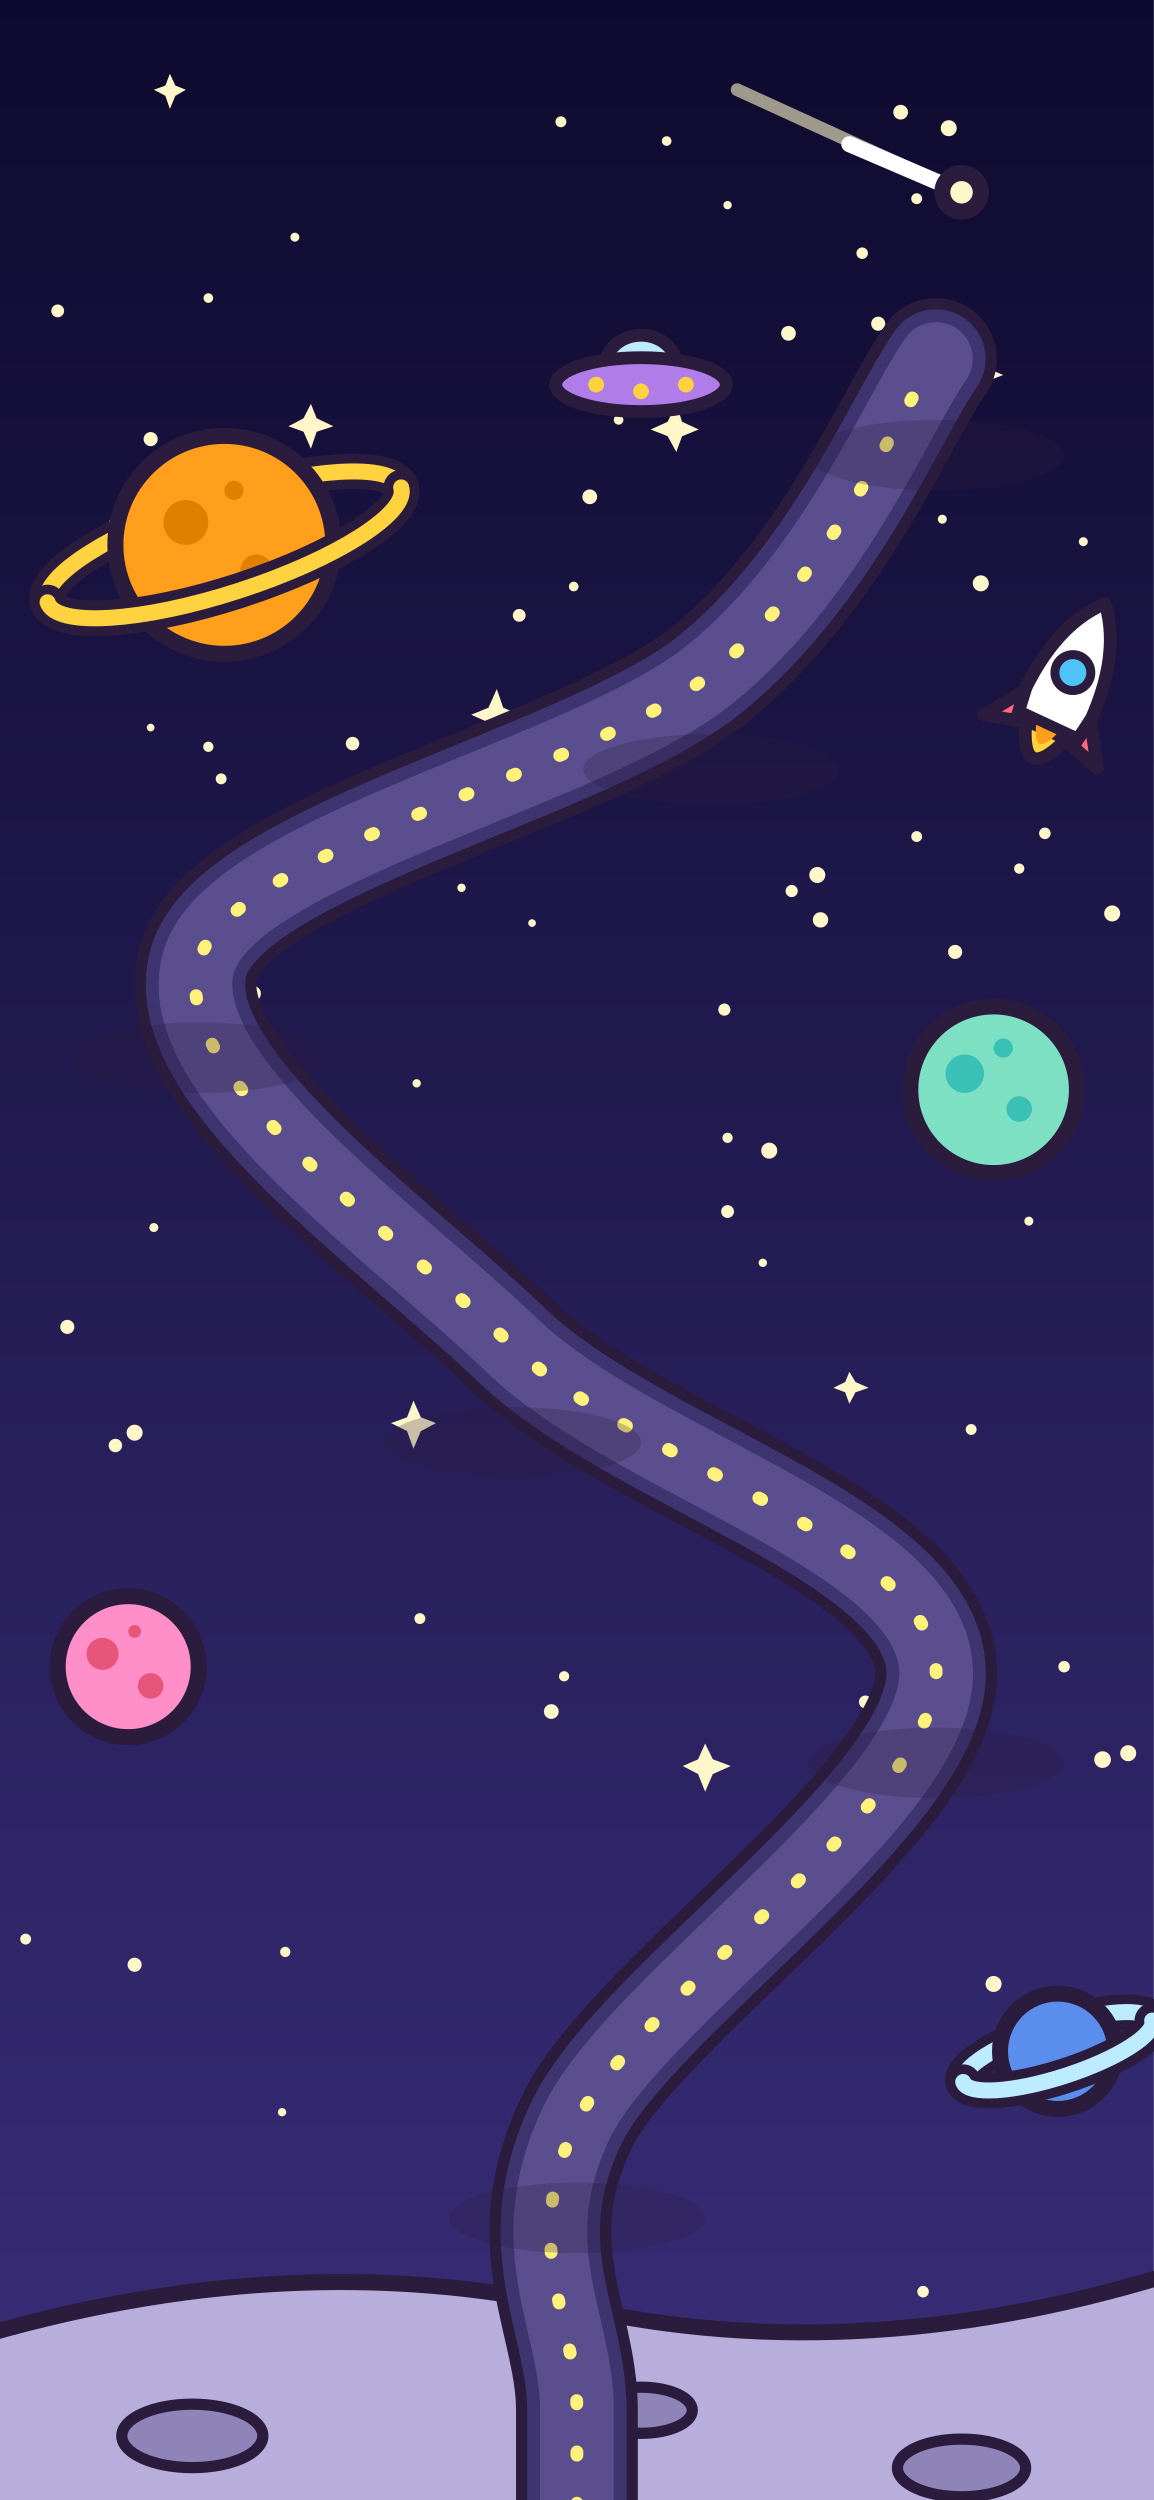
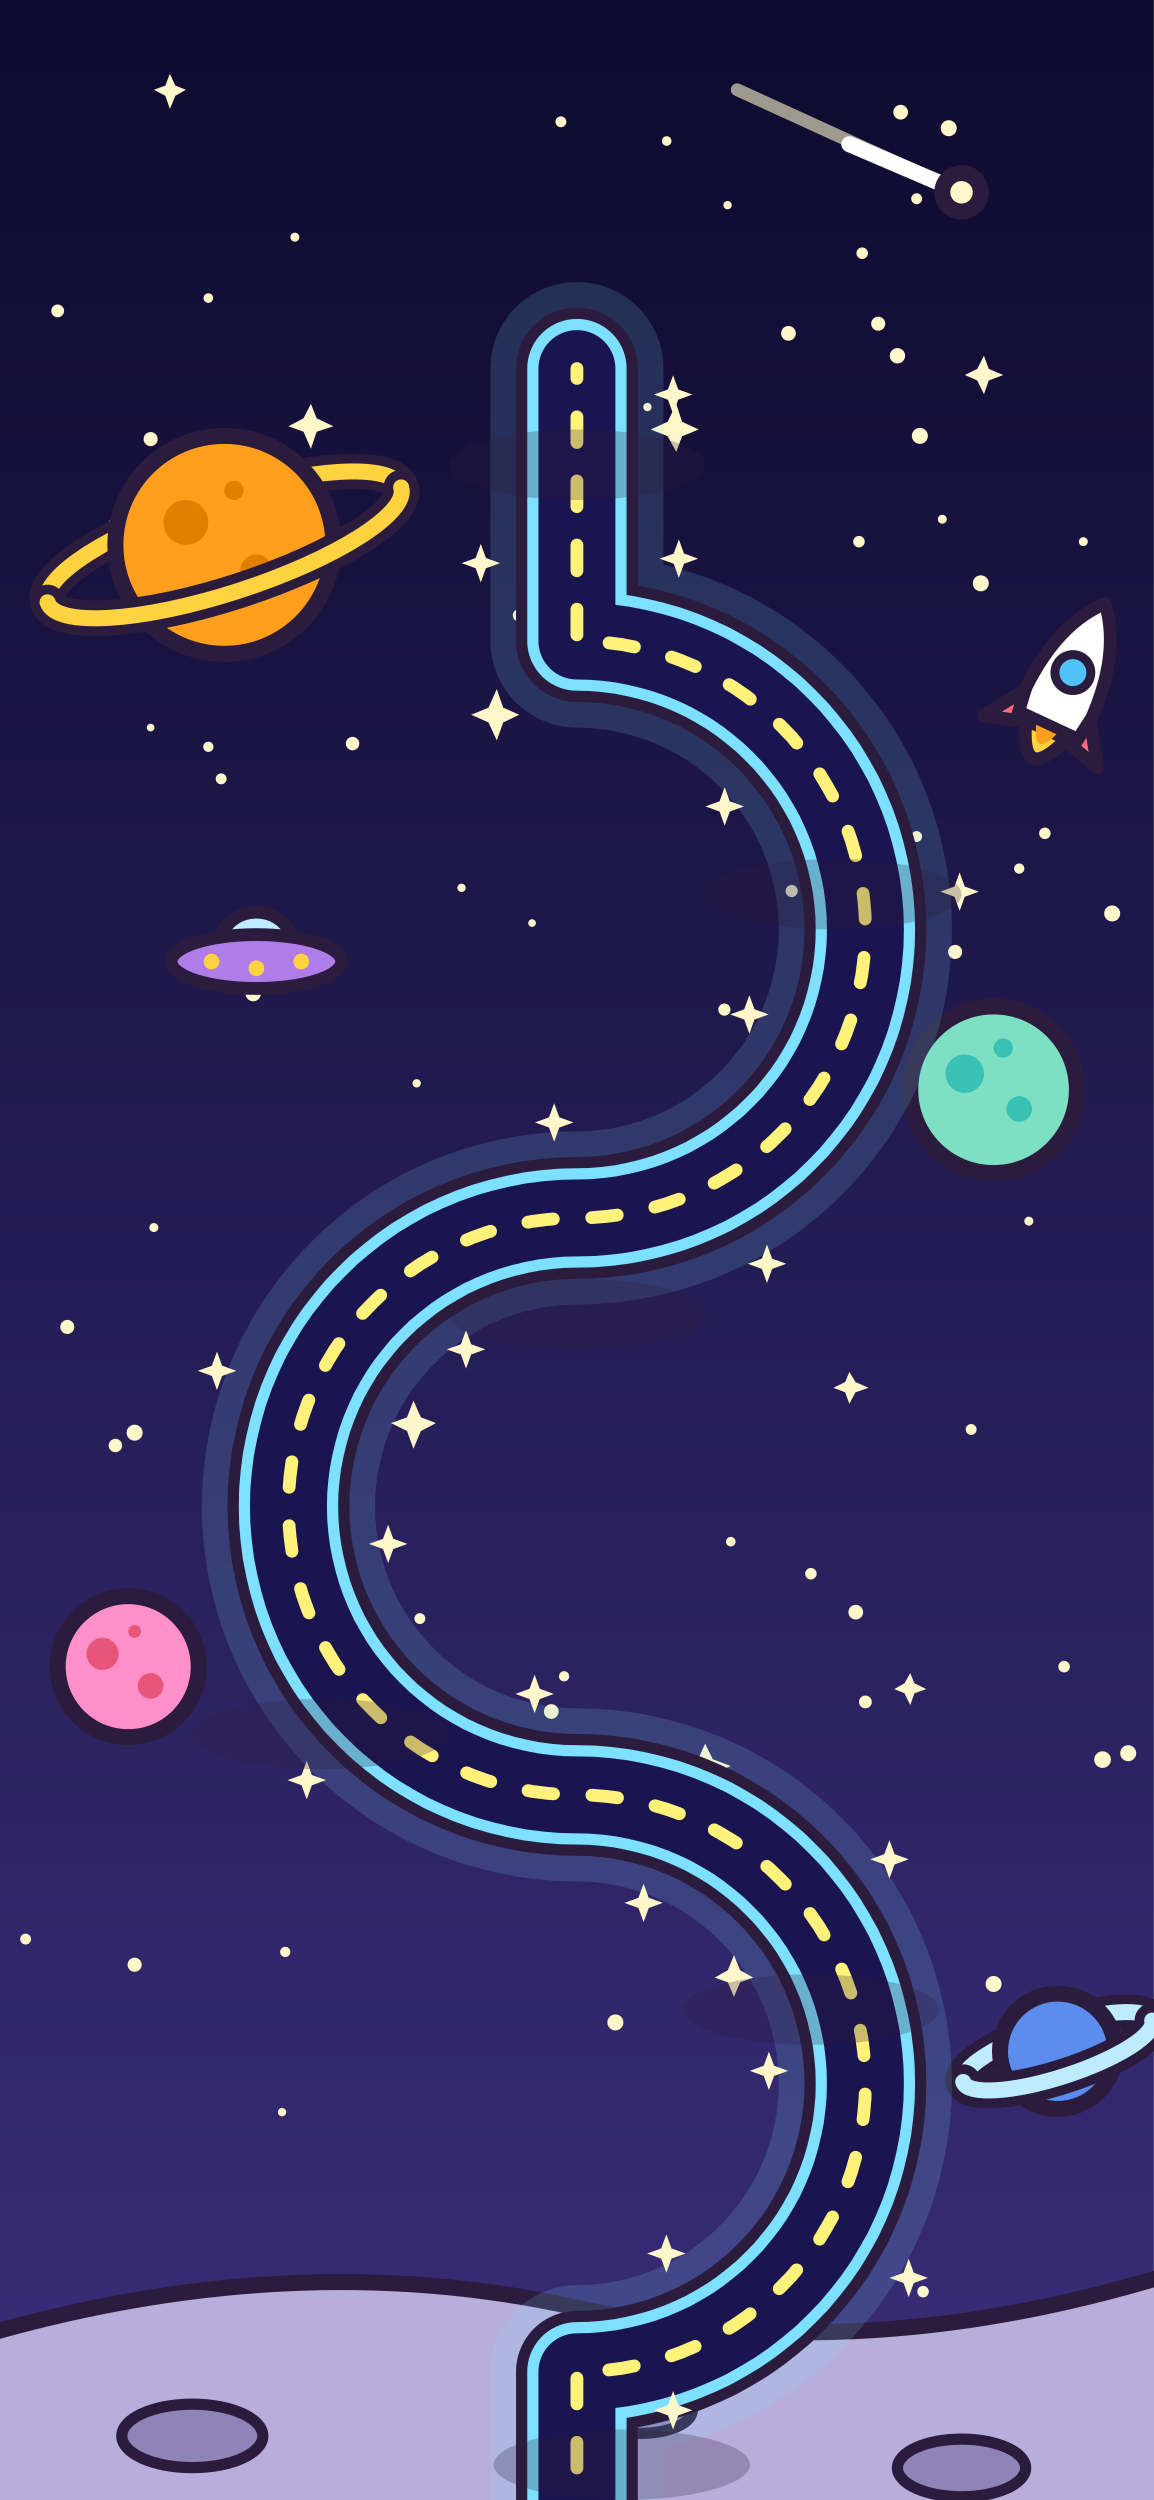
<svg xmlns="http://www.w3.org/2000/svg" viewBox="0 0 360 780" width="360" height="780">
  <defs>
    <linearGradient id="sky" x1="0" y1="0" x2="0" y2="1">
      <stop offset="0" stop-color="#0E0A2E" />
      <stop offset="1" stop-color="#3A2E7A" />
    </linearGradient>
    <g id="cloud">
      <circle cx="0" cy="0" r="16" />
      <circle cx="18" cy="-8" r="20" />
      <circle cx="38" cy="0" r="15" />
      <rect x="0" y="0" width="38" height="14" rx="7" />
    </g>
    <g id="bush">
      <circle cx="0" cy="0" r="18" />
      <circle cx="22" cy="-8" r="22" />
      <circle cx="46" cy="2" r="17" />
      <rect x="0" y="0" width="46" height="18" />
    </g>
  </defs>
  <rect width="360" height="780" fill="url(#sky)" />
  <g stroke="#2B1B3D" stroke-width="5" stroke-linejoin="round" stroke-linecap="round">
    <circle cx="228" cy="481" r="1.5" fill="#FFF6C9" stroke="none" />
    <circle cx="286" cy="261" r="1.7" fill="#FFF6C9" stroke="none" />
    <circle cx="255" cy="273" r="2.5" fill="#FFF6C9" stroke="none" />
    <circle cx="166" cy="288" r="1.2" fill="#FFF6C9" stroke="none" />
    <circle cx="268" cy="169" r="1.8" fill="#FFF6C9" stroke="none" />
    <circle cx="240" cy="359" r="2.5" fill="#FFF6C9" stroke="none" />
    <circle cx="144" cy="277" r="1.3" fill="#FFF6C9" stroke="none" />
    <circle cx="18" cy="97" r="2.0" fill="#FFF6C9" stroke="none" />
    <circle cx="48" cy="383" r="1.4" fill="#FFF6C9" stroke="none" />
    <circle cx="281" cy="35" r="2.3" fill="#FFF6C9" stroke="none" />
    <circle cx="330" cy="720" r="1.9" fill="#FFF6C9" stroke="none" />
    <circle cx="287" cy="136" r="2.5" fill="#FFF6C9" stroke="none" />
    <circle cx="344" cy="549" r="2.6" fill="#FFF6C9" stroke="none" />
    <circle cx="223" cy="739" r="1.7" fill="#FFF6C9" stroke="none" />
    <circle cx="36" cy="164" r="2.4" fill="#FFF6C9" stroke="none" />
    <circle cx="298" cy="297" r="2.2" fill="#FFF6C9" stroke="none" />
    <circle cx="318" cy="271" r="1.6" fill="#FFF6C9" stroke="none" />
    <circle cx="347" cy="285" r="2.5" fill="#FFF6C9" stroke="none" />
    <circle cx="95" cy="732" r="1.3" fill="#FFF6C9" stroke="none" />
    <circle cx="130" cy="338" r="1.3" fill="#FFF6C9" stroke="none" />
    <circle cx="288" cy="715" r="1.8" fill="#FFF6C9" stroke="none" />
    <circle cx="247" cy="207" r="1.6" fill="#FFF6C9" stroke="none" />
    <circle cx="238" cy="394" r="1.3" fill="#FFF6C9" stroke="none" />
    <circle cx="349" cy="752" r="2.1" fill="#FFF6C9" stroke="none" />
    <circle cx="326" cy="260" r="1.8" fill="#FFF6C9" stroke="none" />
    <circle cx="227" cy="64" r="1.3" fill="#FFF6C9" stroke="none" />
    <circle cx="184" cy="155" r="2.3" fill="#FFF6C9" stroke="none" />
    <circle cx="226" cy="315" r="1.9" fill="#FFF6C9" stroke="none" />
    <circle cx="246" cy="104" r="2.3" fill="#FFF6C9" stroke="none" />
    <circle cx="294" cy="162" r="1.4" fill="#FFF6C9" stroke="none" />
    <circle cx="267" cy="503" r="2.3" fill="#FFF6C9" stroke="none" />
    <circle cx="352" cy="547" r="2.5" fill="#FFF6C9" stroke="none" />
    <circle cx="79" cy="310" r="2.4" fill="#FFF6C9" stroke="none" />
    <circle cx="253" cy="491" r="1.8" fill="#FFF6C9" stroke="none" />
    <circle cx="88" cy="659" r="1.3" fill="#FFF6C9" stroke="none" />
    <circle cx="317" cy="638" r="2.5" fill="#FFF6C9" stroke="none" />
    <circle cx="21" cy="414" r="2.2" fill="#FFF6C9" stroke="none" />
    <circle cx="147" cy="723" r="2.1" fill="#FFF6C9" stroke="none" />
    <circle cx="296" cy="40" r="2.5" fill="#FFF6C9" stroke="none" />
    <circle cx="69" cy="243" r="1.7" fill="#FFF6C9" stroke="none" />
    <circle cx="269" cy="79" r="1.8" fill="#FFF6C9" stroke="none" />
    <circle cx="303" cy="446" r="1.7" fill="#FFF6C9" stroke="none" />
    <circle cx="202" cy="127" r="1.3" fill="#FFF6C9" stroke="none" />
    <circle cx="162" cy="192" r="2.0" fill="#FFF6C9" stroke="none" />
    <circle cx="47" cy="137" r="2.2" fill="#FFF6C9" stroke="none" />
    <circle cx="280" cy="111" r="2.4" fill="#FFF6C9" stroke="none" />
    <circle cx="270" cy="531" r="2.0" fill="#FFF6C9" stroke="none" />
    <circle cx="47" cy="227" r="1.2" fill="#FFF6C9" stroke="none" />
    <circle cx="305" cy="651" r="1.3" fill="#FFF6C9" stroke="none" />
    <circle cx="306" cy="182" r="2.5" fill="#FFF6C9" stroke="none" />
    <circle cx="247" cy="278" r="1.9" fill="#FFF6C9" stroke="none" />
    <circle cx="227" cy="378" r="2.0" fill="#FFF6C9" stroke="none" />
    <circle cx="286" cy="62" r="1.7" fill="#FFF6C9" stroke="none" />
    <circle cx="332" cy="520" r="1.8" fill="#FFF6C9" stroke="none" />
    <circle cx="8" cy="605" r="1.7" fill="#FFF6C9" stroke="none" />
    <circle cx="179" cy="183" r="1.5" fill="#FFF6C9" stroke="none" />
    <circle cx="340" cy="220" r="2.3" fill="#FFF6C9" stroke="none" />
    <circle cx="42" cy="613" r="2.2" fill="#FFF6C9" stroke="none" />
    <circle cx="227" cy="355" r="1.6" fill="#FFF6C9" stroke="none" />
    <circle cx="42" cy="447" r="2.5" fill="#FFF6C9" stroke="none" />
    <circle cx="176" cy="523" r="1.6" fill="#FFF6C9" stroke="none" />
    <circle cx="192" cy="631" r="2.5" fill="#FFF6C9" stroke="none" />
    <circle cx="172" cy="534" r="2.3" fill="#FFF6C9" stroke="none" />
    <circle cx="224" cy="208" r="1.2" fill="#FFF6C9" stroke="none" />
    <circle cx="274" cy="101" r="2.2" fill="#FFF6C9" stroke="none" />
    <circle cx="131" cy="505" r="1.7" fill="#FFF6C9" stroke="none" />
    <circle cx="36" cy="451" r="2.1" fill="#FFF6C9" stroke="none" />
    <circle cx="256" cy="287" r="2.4" fill="#FFF6C9" stroke="none" />
    <circle cx="175" cy="38" r="1.7" fill="#FFF6C9" stroke="none" />
    <circle cx="65" cy="93" r="1.5" fill="#FFF6C9" stroke="none" />
    <circle cx="208" cy="44" r="1.5" fill="#FFF6C9" stroke="none" />
    <circle cx="65" cy="233" r="1.6" fill="#FFF6C9" stroke="none" />
    <circle cx="310" cy="619" r="2.5" fill="#FFF6C9" stroke="none" />
    <circle cx="28" cy="192" r="1.8" fill="#FFF6C9" stroke="none" />
    <circle cx="193" cy="131" r="1.5" fill="#FFF6C9" stroke="none" />
    <circle cx="321" cy="381" r="1.4" fill="#FFF6C9" stroke="none" />
    <circle cx="110" cy="232" r="2.1" fill="#FFF6C9" stroke="none" />
    <circle cx="92" cy="74" r="1.4" fill="#FFF6C9" stroke="none" />
    <circle cx="89" cy="609" r="1.6" fill="#FFF6C9" stroke="none" />
    <circle cx="338" cy="169" r="1.4" fill="#FFF6C9" stroke="none" />
    <path d="M211 126 L212.8 131.6 L218 134 L212.8 136.1 L211 141 L208.3 136.1 L203 134 L208.3 131.6 Z" fill="#FFF6C9" stroke="none" />
    <path d="M265 428 L266.9 431.2 L271 433 L266.9 434.4 L265 438 L263.7 434.4 L260 433 L263.7 431.2 Z" fill="#FFF6C9" stroke="none" />
    <path d="M246 568 L247.8 572.2 L252 574 L247.8 575.7 L246 580 L244.2 575.7 L240 574 L244.2 572.2 Z" fill="#FFF6C9" stroke="none" />
    <path d="M129 437 L131.3 442.2 L136 444 L131.3 446.5 L129 452 L127.0 446.5 L122 444 L127.0 442.2 Z" fill="#FFF6C9" stroke="none" />
    <path d="M307 111 L308.5 115.1 L313 117 L308.5 118.7 L307 123 L304.9 118.7 L301 117 L304.9 115.1 Z" fill="#FFF6C9" stroke="none" />
    <path d="M53 23 L54.7 26.7 L58 28 L54.7 29.9 L53 34 L51.6 29.9 L48 28 L51.6 26.7 Z" fill="#FFF6C9" stroke="none" />
    <path d="M97 126 L98.8 130.5 L104 133 L98.8 134.7 L97 140 L94.7 134.7 L90 133 L94.7 130.5 Z" fill="#FFF6C9" stroke="none" />
    <path d="M284 522 L285.3 525.2 L289 527 L285.3 528.3 L284 532 L282.2 528.3 L279 527 L282.2 525.2 Z" fill="#FFF6C9" stroke="none" />
    <path d="M155 215 L157.0 220.8 L162 223 L157.0 225.4 L155 231 L152.4 225.4 L147 223 L152.4 220.8 Z" fill="#FFF6C9" stroke="none" />
    <path d="M67 136 L69.2 140.1 L74 142 L69.2 143.9 L67 148 L65.5 143.9 L61 142 L65.5 140.1 Z" fill="#FFF6C9" stroke="none" />
    <path d="M31 729 L32.2 732.6 L36 734 L32.2 735.9 L31 740 L28.9 735.9 L25 734 L28.9 732.6 Z" fill="#FFF6C9" stroke="none" />
    <path d="M229 610 L230.9 614.7 L235 617 L230.9 618.5 L229 623 L227.1 618.5 L223 617 L227.1 614.7 Z" fill="#FFF6C9" stroke="none" />
    <path d="M220 544 L222.4 548.9 L228 551 L222.4 553.5 L220 559 L217.8 553.5 L213 551 L217.8 548.9 Z" fill="#FFF6C9" stroke="none" />
    <ellipse cx="70" cy="170" rx="58" ry="15" fill="none" stroke="#2B1B3D" stroke-width="11" transform="rotate(-18 70 170)" />
    <ellipse cx="70" cy="170" rx="58" ry="15" fill="none" stroke="#FFD23F" stroke-width="5" transform="rotate(-18 70 170)" />
    <circle cx="70" cy="170" r="34" fill="#FF9F1C" />
    <circle cx="58" cy="163" r="7" fill="#E07F00" stroke="none" />
    <circle cx="80" cy="178" r="5" fill="#E07F00" stroke="none" />
    <circle cx="73" cy="153" r="3" fill="#E07F00" stroke="none" />
    <path d="M12 170 A58 15 0 0 0 128 170" fill="none" stroke="#2B1B3D" stroke-width="11" transform="rotate(-18 70 170)" />
    <path d="M12 170 A58 15 0 0 0 128 170" fill="none" stroke="#FFD23F" stroke-width="5" transform="rotate(-18 70 170)" />
    <circle cx="310" cy="340" r="26" fill="#7EE0C3" />
    <circle cx="301" cy="335" r="6" fill="#39C1B5" stroke="none" />
    <circle cx="318" cy="346" r="4" fill="#39C1B5" stroke="none" />
    <circle cx="313" cy="327" r="3" fill="#39C1B5" stroke="none" />
    <circle cx="40" cy="520" r="22" fill="#FF8FC8" />
    <circle cx="32" cy="516" r="5" fill="#E8557A" stroke="none" />
    <circle cx="47" cy="526" r="4" fill="#E8557A" stroke="none" />
    <circle cx="42" cy="509" r="2" fill="#E8557A" stroke="none" />
    <ellipse cx="330" cy="640" rx="31" ry="8" fill="none" stroke="#2B1B3D" stroke-width="11" transform="rotate(-18 330 640)" />
    <ellipse cx="330" cy="640" rx="31" ry="8" fill="none" stroke="#BDEBFF" stroke-width="5" transform="rotate(-18 330 640)" />
    <circle cx="330" cy="640" r="18" fill="#5B8DEF" />
    <path d="M299 640 A31 8 0 0 0 361 640" fill="none" stroke="#2B1B3D" stroke-width="11" transform="rotate(-18 330 640)" />
    <path d="M299 640 A31 8 0 0 0 361 640" fill="none" stroke="#BDEBFF" stroke-width="5" transform="rotate(-18 330 640)" />
    <path d="M300 60 L230 28" fill="none" stroke="#FFF6C9" stroke-width="4" opacity="0.6" />
    <path d="M300 60 L265 45" fill="none" stroke="#FFFFFF" stroke-width="5" />
    <circle cx="300" cy="60" r="6" fill="#FFF6C9" />
    <g transform="translate(330 220) rotate(25) scale(0.7)" stroke-width="5.7">
      <path d="M0 -50 Q18 -30 16 10 L-16 10 Q-18 -30 0 -50 Z" fill="#FFFFFF" />
      <circle cx="0" cy="-16" r="8" fill="#4FC3F7" stroke-width="4" />
      <path d="M-16 0 L-28 18 L-14 14 Z M16 0 L28 18 L14 14 Z" fill="#FF6B7A" />
      <path d="M-10 12 Q0 40 10 12 Z" fill="#FFD23F" />
      <path d="M-5 12 Q0 26 5 12 Z" fill="#FF9F1C" stroke="none" />
    </g>
-     <g transform="translate(200 120) scale(0.7)" stroke-width="5.7">
+     <g transform="translate(80 300) scale(0.7)" stroke-width="5.7">
      <ellipse cx="0" cy="-8" rx="16" ry="14" fill="#BDEBFF" />
      <ellipse cx="0" cy="0" rx="38" ry="12" fill="#B07CE8" />
      <circle cx="-20" cy="0" r="3.5" fill="#FFD23F" stroke="none" />
      <circle cx="0" cy="3" r="3.5" fill="#FFD23F" stroke="none" />
      <circle cx="20" cy="0" r="3.5" fill="#FFD23F" stroke="none" />
    </g>
    <path d="M-10 790 L-10 730 Q90 700 180 720 Q270 740 370 708 L370 790 Z" fill="#B8AEDB" />
    <ellipse cx="60" cy="760" rx="22" ry="9.9" fill="#8E84B8" stroke-width="3.5" />
    <ellipse cx="200" cy="752" rx="16" ry="7.2" fill="#8E84B8" stroke-width="3.5" />
    <ellipse cx="300" cy="770" rx="20" ry="9.0" fill="#8E84B8" stroke-width="3.5" />
-     <path d="M180 830 C180.0 817.0 180.0 780.0 180 752 C180.0 724.0 161.3 700.7 180 662 C198.7 623.3 295.3 560.3 292 520 C288.7 479.7 198.3 456.7 160 420 C121.7 383.3 51.7 335.0 62 300 C72.3 265.0 183.7 241.3 222 210 C260.3 178.7 280.3 128.3 292 112" fill="none" stroke="#2B1B3D" stroke-width="38" />
-     <path d="M180 830 C180.0 817.0 180.0 780.0 180 752 C180.0 724.0 161.3 700.7 180 662 C198.7 623.3 295.3 560.3 292 520 C288.7 479.7 198.3 456.7 160 420 C121.7 383.3 51.7 335.0 62 300 C72.3 265.0 183.7 241.3 222 210 C260.3 178.7 280.3 128.3 292 112" fill="none" stroke="#3E3470" stroke-width="31" />
-     <path d="M180 830 C180.0 817.0 180.0 780.0 180 752 C180.0 724.0 161.3 700.7 180 662 C198.7 623.3 295.3 560.3 292 520 C288.7 479.7 198.3 456.7 160 420 C121.7 383.3 51.7 335.0 62 300 C72.3 265.0 183.7 241.3 222 210 C260.3 178.7 280.3 128.3 292 112" fill="none" stroke="#5B4E8E" stroke-width="23" />
-     <path d="M180 830 C180.0 817.0 180.0 780.0 180 752 C180.0 724.0 161.3 700.7 180 662 C198.7 623.3 295.3 560.3 292 520 C288.7 479.7 198.3 456.7 160 420 C121.7 383.3 51.7 335.0 62 300 C72.3 265.0 183.7 241.3 222 210 C260.3 178.7 280.3 128.3 292 112" fill="none" stroke="#FFF27A" stroke-width="4" stroke-dasharray="1 15" />
-     <ellipse cx="180" cy="692" rx="40" ry="11" fill="#2B1B3D" opacity="0.25" stroke="none" />
-     <ellipse cx="292" cy="550" rx="40" ry="11" fill="#2B1B3D" opacity="0.25" stroke="none" />
-     <ellipse cx="160" cy="450" rx="40" ry="11" fill="#2B1B3D" opacity="0.25" stroke="none" />
-     <ellipse cx="62" cy="330" rx="40" ry="11" fill="#2B1B3D" opacity="0.25" stroke="none" />
-     <ellipse cx="222" cy="240" rx="40" ry="11" fill="#2B1B3D" opacity="0.25" stroke="none" />
-     <ellipse cx="292" cy="142" rx="40" ry="11" fill="#2B1B3D" opacity="0.25" stroke="none" />
+     <path d="M180.0 830.0 L180.0 828.0 L180.0 826.0 L180.0 824.0 L180.0 822.0 L180.0 820.0 L180.0 818.0 L180.0 816.0 L180.0 814.0 L180.0 812.0 L180.0 810.0 L180.0 808.0 L180.0 806.0 L180.0 804.0 L180.0 802.0 L180.0 800.0 L180.0 798.0 L180.0 796.0 L180.0 794.0 L180.0 792.0 L180.0 790.0 L180.0 788.0 L180.0 786.0 L180.0 784.0 L180.0 782.0 L180.0 780.0 L180.0 778.0 L180.0 776.0 L180.0 774.0 L180.0 772.0 L180.0 770.0 L180.0 768.0 L180.0 766.0 L180.0 764.0 L180.0 762.0 L180.0 760.0 L180.0 758.0 L180.0 756.0 L180.0 754.0 L180.0 752.0 L180.0 750.0 L180.0 748.0 L180.0 746.0 L180.0 744.0 L180.0 742.0 L180.0 740.0 L184.7 739.9 L189.4 739.5 L194.1 738.9 L198.7 738.0 L203.3 736.9 L207.8 735.6 L212.3 734.0 L216.6 732.2 L220.9 730.2 L225.0 727.9 L229.0 725.5 L232.9 722.8 L236.6 719.9 L240.2 716.9 L243.6 713.6 L246.9 710.2 L249.9 706.6 L252.8 702.9 L255.5 699.0 L257.9 695.0 L260.2 690.9 L262.2 686.6 L264.0 682.3 L265.6 677.8 L266.9 673.3 L268.0 668.7 L268.9 664.1 L269.5 659.4 L269.9 654.7 L270.0 650.0 L269.9 645.3 L269.5 640.6 L268.9 635.9 L268.0 631.3 L266.9 626.7 L265.6 622.2 L264.0 617.7 L262.2 613.4 L260.2 609.1 L257.9 605.0 L255.5 601.0 L252.8 597.1 L249.9 593.4 L246.9 589.8 L243.6 586.4 L240.2 583.1 L236.6 580.1 L232.9 577.2 L229.0 574.5 L225.0 572.1 L220.9 569.8 L216.6 567.8 L212.3 566.0 L207.8 564.4 L203.3 563.1 L198.7 562.0 L194.1 561.1 L189.4 560.5 L184.7 560.1 L180.0 560.0 L175.3 559.9 L170.6 559.5 L165.9 558.9 L161.3 558.0 L156.7 556.9 L152.2 555.6 L147.7 554.0 L143.4 552.2 L139.1 550.2 L135.0 547.9 L131.0 545.5 L127.1 542.8 L123.4 539.9 L119.8 536.9 L116.4 533.6 L113.1 530.2 L110.1 526.6 L107.2 522.9 L104.5 519.0 L102.1 515.0 L99.8 510.9 L97.8 506.6 L96.0 502.3 L94.4 497.8 L93.1 493.3 L92.0 488.7 L91.1 484.1 L90.5 479.4 L90.1 474.7 L90.0 470.0 L90.1 465.3 L90.5 460.6 L91.1 455.9 L92.0 451.3 L93.1 446.7 L94.4 442.2 L96.0 437.7 L97.8 433.4 L99.8 429.1 L102.1 425.0 L104.5 421.0 L107.2 417.1 L110.1 413.4 L113.1 409.8 L116.4 406.4 L119.8 403.1 L123.4 400.1 L127.1 397.2 L131.0 394.5 L135.0 392.1 L139.1 389.8 L143.4 387.8 L147.7 386.0 L152.2 384.4 L156.7 383.1 L161.3 382.0 L165.9 381.1 L170.6 380.5 L175.3 380.1 L180.0 380.0 L184.7 379.9 L189.4 379.5 L194.1 378.9 L198.7 378.0 L203.3 376.9 L207.8 375.6 L212.3 374.0 L216.6 372.2 L220.9 370.2 L225.0 367.9 L229.0 365.5 L232.9 362.8 L236.6 359.9 L240.2 356.9 L243.6 353.6 L246.9 350.2 L249.9 346.6 L252.8 342.9 L255.5 339.0 L257.9 335.0 L260.2 330.9 L262.2 326.6 L264.0 322.3 L265.6 317.8 L266.9 313.3 L268.0 308.7 L268.9 304.1 L269.5 299.4 L269.9 294.7 L270.0 290.0 L269.9 285.3 L269.5 280.6 L268.9 275.9 L268.0 271.3 L266.9 266.7 L265.6 262.2 L264.0 257.7 L262.2 253.4 L260.2 249.1 L257.9 245.0 L255.5 241.0 L252.8 237.1 L249.9 233.4 L246.9 229.8 L243.6 226.4 L240.2 223.1 L236.6 220.1 L232.9 217.2 L229.0 214.5 L225.0 212.1 L220.9 209.8 L216.6 207.8 L212.3 206.0 L207.8 204.4 L203.3 203.1 L198.7 202.0 L194.1 201.1 L189.4 200.5 L184.7 200.1 L180.0 200.0 L180.0 198.0 L180.0 196.0 L180.0 193.9 L180.0 191.9 L180.0 189.9 L180.0 187.9 L180.0 185.8 L180.0 183.8 L180.0 181.8 L180.0 179.8 L180.0 177.7 L180.0 175.7 L180.0 173.7 L180.0 171.7 L180.0 169.6 L180.0 167.6 L180.0 165.6 L180.0 163.6 L180.0 161.5 L180.0 159.5 L180.0 157.5 L180.0 155.5 L180.0 153.5 L180.0 151.4 L180.0 149.4 L180.0 147.4 L180.0 145.4 L180.0 143.3 L180.0 141.3 L180.0 139.3 L180.0 137.3 L180.0 135.2 L180.0 133.2 L180.0 131.2 L180.0 129.2 L180.0 127.1 L180.0 125.1 L180.0 123.1 L180.0 121.1 L180.0 119.0 L180.0 117.0 L180.0 115.0" fill="none" stroke="#7EE0FF" stroke-width="54" stroke-linejoin="round" opacity=".16" stroke-linecap="round" />
+     <path d="M180.0 830.0 L180.0 828.0 L180.0 826.0 L180.0 824.0 L180.0 822.0 L180.0 820.0 L180.0 818.0 L180.0 816.0 L180.0 814.0 L180.0 812.0 L180.0 810.0 L180.0 808.0 L180.0 806.0 L180.0 804.0 L180.0 802.0 L180.0 800.0 L180.0 798.0 L180.0 796.0 L180.0 794.0 L180.0 792.0 L180.0 790.0 L180.0 788.0 L180.0 786.0 L180.0 784.0 L180.0 782.0 L180.0 780.0 L180.0 778.0 L180.0 776.0 L180.0 774.0 L180.0 772.0 L180.0 770.0 L180.0 768.0 L180.0 766.0 L180.0 764.0 L180.0 762.0 L180.0 760.0 L180.0 758.0 L180.0 756.0 L180.0 754.0 L180.0 752.0 L180.0 750.0 L180.0 748.0 L180.0 746.0 L180.0 744.0 L180.0 742.0 L180.0 740.0 L184.7 739.9 L189.4 739.5 L194.1 738.9 L198.7 738.0 L203.3 736.9 L207.8 735.6 L212.3 734.0 L216.6 732.2 L220.9 730.2 L225.0 727.9 L229.0 725.5 L232.9 722.8 L236.6 719.9 L240.2 716.9 L243.6 713.6 L246.9 710.2 L249.9 706.6 L252.8 702.9 L255.5 699.0 L257.9 695.0 L260.2 690.9 L262.2 686.6 L264.0 682.3 L265.6 677.8 L266.9 673.3 L268.0 668.7 L268.9 664.1 L269.5 659.4 L269.9 654.7 L270.0 650.0 L269.9 645.3 L269.5 640.6 L268.9 635.9 L268.0 631.3 L266.9 626.7 L265.6 622.2 L264.0 617.7 L262.2 613.4 L260.2 609.1 L257.9 605.0 L255.5 601.0 L252.8 597.1 L249.9 593.4 L246.9 589.8 L243.6 586.4 L240.2 583.1 L236.6 580.1 L232.9 577.2 L229.0 574.5 L225.0 572.1 L220.9 569.8 L216.6 567.8 L212.3 566.0 L207.8 564.4 L203.3 563.1 L198.7 562.0 L194.1 561.1 L189.4 560.5 L184.7 560.1 L180.0 560.0 L175.3 559.9 L170.6 559.5 L165.9 558.9 L161.3 558.0 L156.7 556.9 L152.2 555.6 L147.7 554.0 L143.4 552.2 L139.1 550.2 L135.0 547.9 L131.0 545.5 L127.1 542.8 L123.4 539.9 L119.8 536.9 L116.4 533.6 L113.1 530.2 L110.1 526.6 L107.2 522.9 L104.5 519.0 L102.1 515.0 L99.8 510.9 L97.8 506.6 L96.0 502.3 L94.4 497.8 L93.1 493.3 L92.0 488.7 L91.1 484.1 L90.5 479.4 L90.1 474.7 L90.0 470.0 L90.1 465.3 L90.5 460.6 L91.1 455.9 L92.0 451.3 L93.1 446.7 L94.4 442.2 L96.0 437.7 L97.8 433.4 L99.8 429.1 L102.1 425.0 L104.5 421.0 L107.2 417.1 L110.1 413.4 L113.1 409.8 L116.4 406.4 L119.8 403.1 L123.4 400.1 L127.1 397.2 L131.0 394.5 L135.0 392.1 L139.1 389.8 L143.4 387.8 L147.7 386.0 L152.2 384.4 L156.7 383.1 L161.3 382.0 L165.9 381.1 L170.6 380.5 L175.3 380.1 L180.0 380.0 L184.7 379.9 L189.4 379.5 L194.1 378.9 L198.7 378.0 L203.3 376.9 L207.8 375.6 L212.3 374.0 L216.6 372.2 L220.9 370.2 L225.0 367.9 L229.0 365.5 L232.9 362.8 L236.6 359.9 L240.2 356.9 L243.6 353.6 L246.9 350.2 L249.9 346.6 L252.8 342.9 L255.5 339.0 L257.9 335.0 L260.2 330.9 L262.2 326.6 L264.0 322.3 L265.6 317.8 L266.9 313.3 L268.0 308.7 L268.9 304.1 L269.5 299.4 L269.9 294.7 L270.0 290.0 L269.9 285.3 L269.5 280.6 L268.9 275.9 L268.0 271.3 L266.9 266.7 L265.6 262.2 L264.0 257.7 L262.2 253.4 L260.2 249.1 L257.9 245.0 L255.5 241.0 L252.8 237.1 L249.9 233.4 L246.9 229.8 L243.6 226.4 L240.2 223.1 L236.6 220.1 L232.9 217.2 L229.0 214.5 L225.0 212.1 L220.9 209.8 L216.6 207.8 L212.3 206.0 L207.8 204.4 L203.3 203.1 L198.7 202.0 L194.1 201.1 L189.4 200.5 L184.7 200.1 L180.0 200.0 L180.0 198.0 L180.0 196.0 L180.0 193.9 L180.0 191.9 L180.0 189.9 L180.0 187.9 L180.0 185.8 L180.0 183.8 L180.0 181.8 L180.0 179.8 L180.0 177.7 L180.0 175.7 L180.0 173.7 L180.0 171.7 L180.0 169.6 L180.0 167.6 L180.0 165.6 L180.0 163.6 L180.0 161.5 L180.0 159.5 L180.0 157.5 L180.0 155.5 L180.0 153.5 L180.0 151.4 L180.0 149.4 L180.0 147.4 L180.0 145.4 L180.0 143.3 L180.0 141.3 L180.0 139.3 L180.0 137.3 L180.0 135.2 L180.0 133.2 L180.0 131.2 L180.0 129.2 L180.0 127.1 L180.0 125.1 L180.0 123.1 L180.0 121.1 L180.0 119.0 L180.0 117.0 L180.0 115.0" fill="none" stroke="#2B1B3D" stroke-width="38" stroke-linejoin="round" />
+     <path d="M180.0 830.0 L180.0 828.0 L180.0 826.0 L180.0 824.0 L180.0 822.0 L180.0 820.0 L180.0 818.0 L180.0 816.0 L180.0 814.0 L180.0 812.0 L180.0 810.0 L180.0 808.0 L180.0 806.0 L180.0 804.0 L180.0 802.0 L180.0 800.0 L180.0 798.0 L180.0 796.0 L180.0 794.0 L180.0 792.0 L180.0 790.0 L180.0 788.0 L180.0 786.0 L180.0 784.0 L180.0 782.0 L180.0 780.0 L180.0 778.0 L180.0 776.0 L180.0 774.0 L180.0 772.0 L180.0 770.0 L180.0 768.0 L180.0 766.0 L180.0 764.0 L180.0 762.0 L180.0 760.0 L180.0 758.0 L180.0 756.0 L180.0 754.0 L180.0 752.0 L180.0 750.0 L180.0 748.0 L180.0 746.0 L180.0 744.0 L180.0 742.0 L180.0 740.0 L184.7 739.9 L189.4 739.5 L194.1 738.9 L198.7 738.0 L203.3 736.9 L207.8 735.6 L212.3 734.0 L216.6 732.2 L220.9 730.2 L225.0 727.9 L229.0 725.5 L232.9 722.8 L236.6 719.9 L240.2 716.9 L243.6 713.6 L246.9 710.2 L249.9 706.6 L252.8 702.9 L255.5 699.0 L257.9 695.0 L260.2 690.9 L262.2 686.6 L264.0 682.3 L265.6 677.8 L266.9 673.3 L268.0 668.7 L268.9 664.1 L269.5 659.4 L269.9 654.7 L270.0 650.0 L269.9 645.3 L269.5 640.6 L268.9 635.9 L268.0 631.3 L266.9 626.7 L265.6 622.2 L264.0 617.7 L262.2 613.4 L260.2 609.1 L257.9 605.0 L255.5 601.0 L252.8 597.1 L249.9 593.4 L246.9 589.8 L243.6 586.4 L240.2 583.1 L236.6 580.1 L232.9 577.2 L229.0 574.5 L225.0 572.1 L220.9 569.8 L216.6 567.8 L212.3 566.0 L207.8 564.4 L203.3 563.1 L198.7 562.0 L194.1 561.1 L189.4 560.5 L184.7 560.1 L180.0 560.0 L175.3 559.9 L170.6 559.5 L165.9 558.9 L161.3 558.0 L156.7 556.9 L152.2 555.6 L147.7 554.0 L143.4 552.2 L139.1 550.2 L135.0 547.9 L131.0 545.5 L127.1 542.8 L123.4 539.9 L119.8 536.9 L116.4 533.6 L113.1 530.2 L110.1 526.6 L107.2 522.9 L104.5 519.0 L102.1 515.0 L99.8 510.9 L97.8 506.6 L96.0 502.3 L94.4 497.8 L93.1 493.3 L92.0 488.7 L91.1 484.1 L90.5 479.4 L90.1 474.7 L90.0 470.0 L90.1 465.3 L90.5 460.6 L91.1 455.9 L92.0 451.3 L93.1 446.7 L94.4 442.2 L96.0 437.7 L97.8 433.4 L99.8 429.1 L102.1 425.0 L104.5 421.0 L107.2 417.1 L110.1 413.4 L113.1 409.8 L116.4 406.4 L119.8 403.1 L123.4 400.1 L127.1 397.2 L131.0 394.5 L135.0 392.1 L139.1 389.8 L143.4 387.8 L147.7 386.0 L152.2 384.4 L156.7 383.1 L161.3 382.0 L165.9 381.1 L170.6 380.5 L175.3 380.1 L180.0 380.0 L184.7 379.9 L189.4 379.5 L194.1 378.9 L198.7 378.0 L203.3 376.9 L207.8 375.6 L212.3 374.0 L216.6 372.2 L220.9 370.2 L225.0 367.9 L229.0 365.5 L232.9 362.8 L236.6 359.9 L240.2 356.9 L243.6 353.6 L246.9 350.2 L249.9 346.6 L252.8 342.9 L255.5 339.0 L257.9 335.0 L260.2 330.9 L262.2 326.6 L264.0 322.3 L265.6 317.8 L266.9 313.3 L268.0 308.7 L268.9 304.1 L269.5 299.4 L269.9 294.7 L270.0 290.0 L269.9 285.3 L269.5 280.6 L268.9 275.9 L268.0 271.3 L266.9 266.7 L265.6 262.2 L264.0 257.7 L262.2 253.4 L260.2 249.1 L257.9 245.0 L255.5 241.0 L252.8 237.1 L249.9 233.4 L246.9 229.8 L243.6 226.4 L240.2 223.1 L236.6 220.1 L232.9 217.2 L229.0 214.5 L225.0 212.1 L220.9 209.8 L216.6 207.8 L212.3 206.0 L207.8 204.4 L203.3 203.1 L198.7 202.0 L194.1 201.1 L189.4 200.5 L184.7 200.1 L180.0 200.0 L180.0 198.0 L180.0 196.0 L180.0 193.9 L180.0 191.9 L180.0 189.9 L180.0 187.9 L180.0 185.8 L180.0 183.8 L180.0 181.8 L180.0 179.8 L180.0 177.7 L180.0 175.7 L180.0 173.7 L180.0 171.7 L180.0 169.6 L180.0 167.6 L180.0 165.6 L180.0 163.6 L180.0 161.5 L180.0 159.5 L180.0 157.5 L180.0 155.5 L180.0 153.5 L180.0 151.4 L180.0 149.4 L180.0 147.4 L180.0 145.4 L180.0 143.3 L180.0 141.3 L180.0 139.3 L180.0 137.3 L180.0 135.2 L180.0 133.2 L180.0 131.2 L180.0 129.2 L180.0 127.1 L180.0 125.1 L180.0 123.1 L180.0 121.1 L180.0 119.0 L180.0 117.0 L180.0 115.0" fill="none" stroke="#7EE0FF" stroke-width="31" stroke-linejoin="round" />
+     <path d="M180.0 830.0 L180.0 828.0 L180.0 826.0 L180.0 824.0 L180.0 822.0 L180.0 820.0 L180.0 818.0 L180.0 816.0 L180.0 814.0 L180.0 812.0 L180.0 810.0 L180.0 808.0 L180.0 806.0 L180.0 804.0 L180.0 802.0 L180.0 800.0 L180.0 798.0 L180.0 796.0 L180.0 794.0 L180.0 792.0 L180.0 790.0 L180.0 788.0 L180.0 786.0 L180.0 784.0 L180.0 782.0 L180.0 780.0 L180.0 778.0 L180.0 776.0 L180.0 774.0 L180.0 772.0 L180.0 770.0 L180.0 768.0 L180.0 766.0 L180.0 764.0 L180.0 762.0 L180.0 760.0 L180.0 758.0 L180.0 756.0 L180.0 754.0 L180.0 752.0 L180.0 750.0 L180.0 748.0 L180.0 746.0 L180.0 744.0 L180.0 742.0 L180.0 740.0 L184.7 739.9 L189.4 739.5 L194.1 738.9 L198.7 738.0 L203.3 736.9 L207.8 735.6 L212.3 734.0 L216.6 732.2 L220.9 730.2 L225.0 727.9 L229.0 725.5 L232.9 722.8 L236.6 719.9 L240.2 716.9 L243.6 713.6 L246.9 710.2 L249.9 706.6 L252.8 702.9 L255.5 699.0 L257.9 695.0 L260.2 690.9 L262.2 686.6 L264.0 682.3 L265.6 677.8 L266.9 673.3 L268.0 668.7 L268.9 664.1 L269.5 659.4 L269.9 654.7 L270.0 650.0 L269.9 645.3 L269.5 640.6 L268.9 635.9 L268.0 631.3 L266.9 626.7 L265.6 622.2 L264.0 617.7 L262.2 613.4 L260.2 609.1 L257.9 605.0 L255.5 601.0 L252.8 597.1 L249.9 593.4 L246.9 589.8 L243.6 586.4 L240.2 583.1 L236.6 580.1 L232.9 577.2 L229.0 574.5 L225.0 572.1 L220.9 569.8 L216.6 567.8 L212.3 566.0 L207.8 564.4 L203.3 563.1 L198.7 562.0 L194.1 561.1 L189.4 560.5 L184.7 560.1 L180.0 560.0 L175.3 559.9 L170.6 559.5 L165.9 558.9 L161.3 558.0 L156.7 556.9 L152.2 555.6 L147.7 554.0 L143.4 552.2 L139.1 550.2 L135.0 547.9 L131.0 545.5 L127.1 542.8 L123.4 539.9 L119.8 536.9 L116.4 533.6 L113.1 530.2 L110.1 526.6 L107.2 522.9 L104.5 519.0 L102.1 515.0 L99.8 510.9 L97.8 506.6 L96.0 502.3 L94.4 497.8 L93.1 493.3 L92.0 488.7 L91.1 484.1 L90.5 479.4 L90.1 474.7 L90.0 470.0 L90.1 465.3 L90.5 460.6 L91.1 455.9 L92.0 451.3 L93.1 446.7 L94.4 442.2 L96.0 437.7 L97.8 433.4 L99.8 429.1 L102.1 425.0 L104.5 421.0 L107.2 417.1 L110.1 413.4 L113.1 409.8 L116.4 406.4 L119.8 403.1 L123.4 400.1 L127.1 397.2 L131.0 394.5 L135.0 392.1 L139.1 389.8 L143.4 387.8 L147.7 386.0 L152.2 384.4 L156.7 383.1 L161.3 382.0 L165.9 381.1 L170.6 380.5 L175.3 380.1 L180.0 380.0 L184.7 379.9 L189.4 379.5 L194.1 378.9 L198.7 378.0 L203.3 376.9 L207.8 375.6 L212.3 374.0 L216.6 372.2 L220.9 370.2 L225.0 367.9 L229.0 365.5 L232.9 362.8 L236.6 359.9 L240.2 356.9 L243.6 353.6 L246.9 350.2 L249.9 346.6 L252.8 342.9 L255.5 339.0 L257.9 335.0 L260.2 330.9 L262.2 326.6 L264.0 322.3 L265.6 317.8 L266.9 313.3 L268.0 308.7 L268.9 304.1 L269.5 299.4 L269.9 294.7 L270.0 290.0 L269.9 285.3 L269.5 280.6 L268.9 275.9 L268.0 271.3 L266.9 266.7 L265.6 262.2 L264.0 257.7 L262.2 253.4 L260.2 249.1 L257.9 245.0 L255.5 241.0 L252.8 237.1 L249.9 233.4 L246.9 229.8 L243.6 226.4 L240.2 223.1 L236.6 220.1 L232.9 217.2 L229.0 214.5 L225.0 212.1 L220.9 209.8 L216.6 207.8 L212.3 206.0 L207.8 204.4 L203.3 203.1 L198.7 202.0 L194.1 201.1 L189.4 200.5 L184.7 200.1 L180.0 200.0 L180.0 198.0 L180.0 196.0 L180.0 193.9 L180.0 191.9 L180.0 189.9 L180.0 187.9 L180.0 185.8 L180.0 183.8 L180.0 181.8 L180.0 179.8 L180.0 177.7 L180.0 175.7 L180.0 173.7 L180.0 171.7 L180.0 169.6 L180.0 167.6 L180.0 165.6 L180.0 163.6 L180.0 161.5 L180.0 159.5 L180.0 157.5 L180.0 155.5 L180.0 153.5 L180.0 151.4 L180.0 149.4 L180.0 147.4 L180.0 145.4 L180.0 143.3 L180.0 141.3 L180.0 139.3 L180.0 137.3 L180.0 135.2 L180.0 133.2 L180.0 131.2 L180.0 129.2 L180.0 127.1 L180.0 125.1 L180.0 123.1 L180.0 121.1 L180.0 119.0 L180.0 117.0 L180.0 115.0" fill="none" stroke="#1A1450" stroke-width="24" stroke-linejoin="round" />
+     <path d="M180.0 830.0 L180.0 828.0 L180.0 826.0 L180.0 824.0 L180.0 822.0 L180.0 820.0 L180.0 818.0 L180.0 816.0 L180.0 814.0 L180.0 812.0 L180.0 810.0 L180.0 808.0 L180.0 806.0 L180.0 804.0 L180.0 802.0 L180.0 800.0 L180.0 798.0 L180.0 796.0 L180.0 794.0 L180.0 792.0 L180.0 790.0 L180.0 788.0 L180.0 786.0 L180.0 784.0 L180.0 782.0 L180.0 780.0 L180.0 778.0 L180.0 776.0 L180.0 774.0 L180.0 772.0 L180.0 770.0 L180.0 768.0 L180.0 766.0 L180.0 764.0 L180.0 762.0 L180.0 760.0 L180.0 758.0 L180.0 756.0 L180.0 754.0 L180.0 752.0 L180.0 750.0 L180.0 748.0 L180.0 746.0 L180.0 744.0 L180.0 742.0 L180.0 740.0 L184.7 739.9 L189.4 739.5 L194.1 738.9 L198.7 738.0 L203.3 736.9 L207.8 735.6 L212.3 734.0 L216.6 732.2 L220.9 730.2 L225.0 727.9 L229.0 725.5 L232.9 722.8 L236.6 719.9 L240.2 716.9 L243.6 713.6 L246.9 710.2 L249.9 706.6 L252.8 702.9 L255.5 699.0 L257.9 695.0 L260.2 690.9 L262.2 686.6 L264.0 682.3 L265.6 677.8 L266.9 673.3 L268.0 668.7 L268.9 664.1 L269.5 659.4 L269.9 654.7 L270.0 650.0 L269.9 645.3 L269.5 640.6 L268.9 635.9 L268.0 631.3 L266.9 626.7 L265.6 622.2 L264.0 617.7 L262.2 613.4 L260.2 609.1 L257.9 605.0 L255.5 601.0 L252.8 597.1 L249.9 593.4 L246.9 589.8 L243.6 586.4 L240.2 583.1 L236.6 580.1 L232.9 577.2 L229.0 574.5 L225.0 572.1 L220.9 569.8 L216.6 567.8 L212.3 566.0 L207.8 564.4 L203.3 563.1 L198.7 562.0 L194.1 561.1 L189.4 560.5 L184.7 560.1 L180.0 560.0 L175.3 559.9 L170.6 559.5 L165.9 558.9 L161.3 558.0 L156.7 556.9 L152.2 555.6 L147.7 554.0 L143.4 552.2 L139.1 550.2 L135.0 547.9 L131.0 545.5 L127.1 542.8 L123.4 539.9 L119.8 536.9 L116.4 533.6 L113.1 530.2 L110.1 526.6 L107.2 522.9 L104.5 519.0 L102.1 515.0 L99.8 510.9 L97.8 506.6 L96.0 502.3 L94.4 497.8 L93.1 493.3 L92.0 488.7 L91.1 484.1 L90.5 479.4 L90.1 474.7 L90.0 470.0 L90.1 465.3 L90.5 460.6 L91.1 455.9 L92.0 451.3 L93.1 446.7 L94.4 442.2 L96.0 437.7 L97.8 433.4 L99.8 429.1 L102.1 425.0 L104.5 421.0 L107.2 417.1 L110.1 413.4 L113.1 409.8 L116.4 406.4 L119.8 403.1 L123.4 400.1 L127.1 397.2 L131.0 394.5 L135.0 392.1 L139.1 389.8 L143.4 387.8 L147.7 386.0 L152.2 384.4 L156.7 383.1 L161.3 382.0 L165.9 381.1 L170.6 380.5 L175.3 380.1 L180.0 380.0 L184.7 379.9 L189.4 379.5 L194.1 378.9 L198.7 378.0 L203.3 376.9 L207.8 375.6 L212.3 374.0 L216.6 372.2 L220.9 370.2 L225.0 367.9 L229.0 365.5 L232.9 362.8 L236.6 359.9 L240.2 356.9 L243.6 353.6 L246.9 350.2 L249.9 346.6 L252.8 342.9 L255.5 339.0 L257.9 335.0 L260.2 330.9 L262.2 326.6 L264.0 322.3 L265.6 317.8 L266.9 313.3 L268.0 308.7 L268.9 304.1 L269.5 299.4 L269.9 294.7 L270.0 290.0 L269.9 285.3 L269.5 280.6 L268.9 275.9 L268.0 271.3 L266.9 266.7 L265.6 262.2 L264.0 257.7 L262.2 253.4 L260.2 249.1 L257.9 245.0 L255.5 241.0 L252.8 237.1 L249.9 233.4 L246.9 229.8 L243.6 226.4 L240.2 223.1 L236.6 220.1 L232.9 217.2 L229.0 214.5 L225.0 212.1 L220.9 209.8 L216.6 207.8 L212.3 206.0 L207.8 204.4 L203.3 203.1 L198.7 202.0 L194.1 201.1 L189.4 200.5 L184.7 200.1 L180.0 200.0 L180.0 198.0 L180.0 196.0 L180.0 193.9 L180.0 191.9 L180.0 189.9 L180.0 187.9 L180.0 185.8 L180.0 183.8 L180.0 181.8 L180.0 179.8 L180.0 177.7 L180.0 175.7 L180.0 173.7 L180.0 171.7 L180.0 169.6 L180.0 167.6 L180.0 165.6 L180.0 163.6 L180.0 161.5 L180.0 159.5 L180.0 157.5 L180.0 155.5 L180.0 153.5 L180.0 151.4 L180.0 149.4 L180.0 147.4 L180.0 145.4 L180.0 143.3 L180.0 141.3 L180.0 139.3 L180.0 137.3 L180.0 135.2 L180.0 133.2 L180.0 131.2 L180.0 129.2 L180.0 127.1 L180.0 125.1 L180.0 123.1 L180.0 121.1 L180.0 119.0 L180.0 117.0 L180.0 115.0" fill="none" stroke="#FFF27A" stroke-width="4" stroke-linejoin="round" stroke-dasharray="8 12" stroke-linecap="round" />
+     <path d="M150.0 798.0 L151.6 802.4 L156.0 804.0 L151.6 805.6 L150.0 810.0 L148.4 805.6 L144.0 804.0 L148.4 802.4 Z" fill="#FFF6C9" stroke="none" />
+     <path d="M210.0 746.0 L211.6 750.4 L216.0 752.0 L211.6 753.6 L210.0 758.0 L208.4 753.6 L204.0 752.0 L208.4 750.4 Z" fill="#FFF6C9" stroke="none" />
+     <path d="M207.9 697.1 L209.5 701.5 L213.9 703.1 L209.5 704.7 L207.9 709.1 L206.3 704.7 L201.9 703.1 L206.3 701.5 Z" fill="#FFF6C9" stroke="none" />
+     <path d="M283.5 704.7 L285.1 709.1 L289.5 710.7 L285.1 712.3 L283.5 716.7 L281.9 712.3 L277.5 710.7 L281.9 709.1 Z" fill="#FFF6C9" stroke="none" />
+     <path d="M239.9 640.1 L241.5 644.5 L245.9 646.1 L241.5 647.7 L239.9 652.1 L238.3 647.7 L233.9 646.1 L238.3 644.5 Z" fill="#FFF6C9" stroke="none" />
+     <path d="M277.5 574.1 L279.1 578.5 L283.5 580.1 L279.1 581.7 L277.5 586.1 L275.9 581.7 L271.5 580.1 L275.9 578.5 Z" fill="#FFF6C9" stroke="none" />
+     <path d="M200.8 587.7 L202.4 592.1 L206.8 593.7 L202.4 595.3 L200.8 599.7 L199.2 595.3 L194.8 593.7 L199.2 592.1 Z" fill="#FFF6C9" stroke="none" />
+     <path d="M166.8 522.5 L168.4 526.9 L172.8 528.5 L168.4 530.1 L166.8 534.5 L165.2 530.1 L160.8 528.5 L165.2 526.9 Z" fill="#FFF6C9" stroke="none" />
+     <path d="M95.7 549.4 L97.3 553.8 L101.7 555.4 L97.3 557.0 L95.7 561.4 L94.1 557.0 L89.7 555.4 L94.1 553.8 Z" fill="#FFF6C9" stroke="none" />
+     <path d="M121.1 475.7 L122.7 480.1 L127.1 481.7 L122.7 483.3 L121.1 487.7 L119.5 483.3 L115.1 481.7 L119.5 480.1 Z" fill="#FFF6C9" stroke="none" />
+     <path d="M67.7 421.7 L69.3 426.1 L73.7 427.7 L69.3 429.3 L67.7 433.7 L66.1 429.3 L61.7 427.7 L66.1 426.1 Z" fill="#FFF6C9" stroke="none" />
+     <path d="M145.4 415.0 L147.0 419.4 L151.4 421.0 L147.0 422.6 L145.4 427.0 L143.8 422.6 L139.4 421.0 L143.8 419.4 Z" fill="#FFF6C9" stroke="none" />
+     <path d="M172.9 344.2 L174.5 348.6 L178.9 350.2 L174.5 351.8 L172.9 356.2 L171.3 351.8 L166.9 350.2 L171.3 348.6 Z" fill="#FFF6C9" stroke="none" />
+     <path d="M239.3 388.3 L240.9 392.7 L245.3 394.3 L240.9 395.9 L239.3 400.3 L237.7 395.9 L233.3 394.3 L237.7 392.7 Z" fill="#FFF6C9" stroke="none" />
+     <path d="M233.8 310.5 L235.4 314.9 L239.8 316.5 L235.4 318.1 L233.8 322.5 L232.2 318.1 L227.8 316.5 L232.2 314.9 Z" fill="#FFF6C9" stroke="none" />
+     <path d="M299.4 272.2 L301.0 276.6 L305.4 278.2 L301.0 279.8 L299.4 284.2 L297.8 279.8 L293.4 278.2 L297.8 276.6 Z" fill="#FFF6C9" stroke="none" />
+     <path d="M226.1 245.6 L227.7 250.0 L232.1 251.6 L227.7 253.2 L226.1 257.6 L224.5 253.2 L220.1 251.6 L224.5 250.0 Z" fill="#FFF6C9" stroke="none" />
+     <path d="M211.8 168.3 L213.4 172.7 L217.8 174.3 L213.4 175.9 L211.8 180.3 L210.2 175.9 L205.8 174.3 L210.2 172.7 Z" fill="#FFF6C9" stroke="none" />
+     <path d="M150.0 169.7 L151.6 174.1 L156.0 175.7 L151.6 177.3 L150.0 181.7 L148.4 177.3 L144.0 175.7 L148.4 174.1 Z" fill="#FFF6C9" stroke="none" />
+     <path d="M210.0 117.1 L211.6 121.5 L216.0 123.1 L211.6 124.7 L210.0 129.1 L208.4 124.7 L204.0 123.1 L208.4 121.5 Z" fill="#FFF6C9" stroke="none" />
+     <ellipse cx="194" cy="769" rx="40" ry="11" fill="#2B1B3D" opacity="0.25" stroke="none" />
+     <ellipse cx="253" cy="627" rx="40" ry="11" fill="#2B1B3D" opacity="0.25" stroke="none" />
+     <ellipse cx="100" cy="541" rx="40" ry="11" fill="#2B1B3D" opacity="0.25" stroke="none" />
+     <ellipse cx="180" cy="410" rx="40" ry="11" fill="#2B1B3D" opacity="0.25" stroke="none" />
+     <ellipse cx="260" cy="279" rx="40" ry="11" fill="#2B1B3D" opacity="0.25" stroke="none" />
+     <ellipse cx="180" cy="145" rx="40" ry="11" fill="#2B1B3D" opacity="0.25" stroke="none" />
  </g>
</svg>
